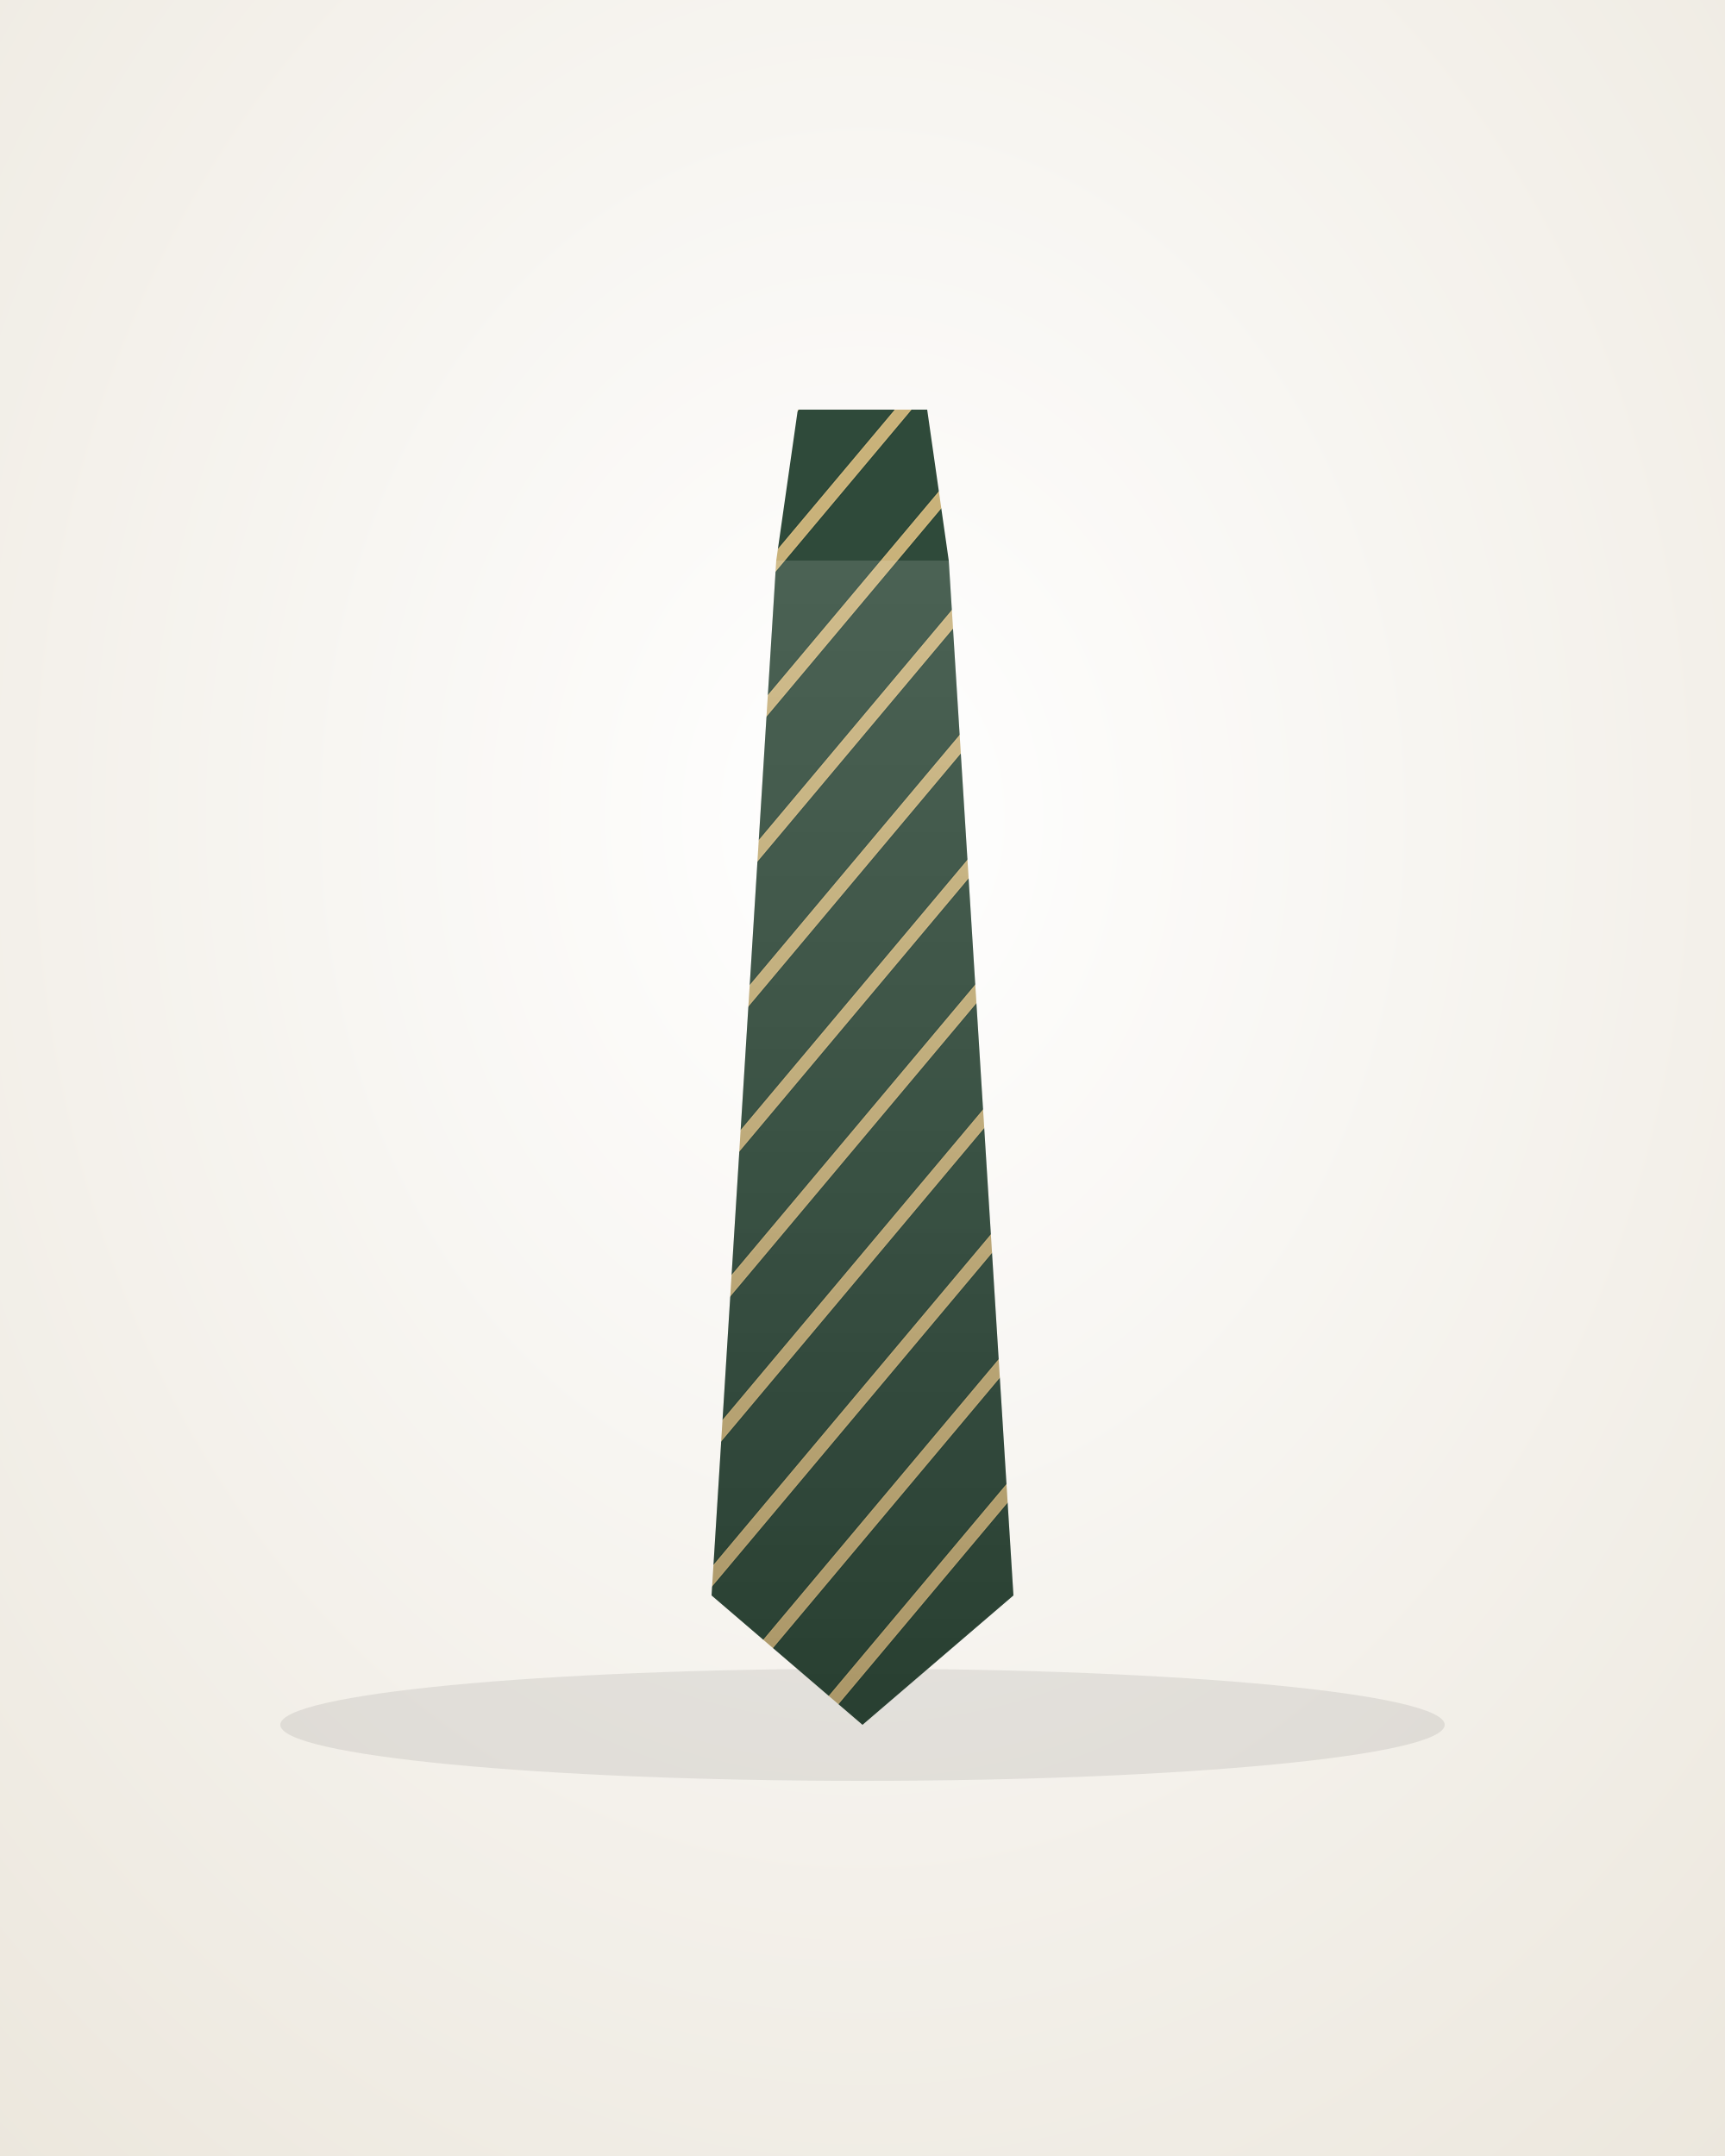
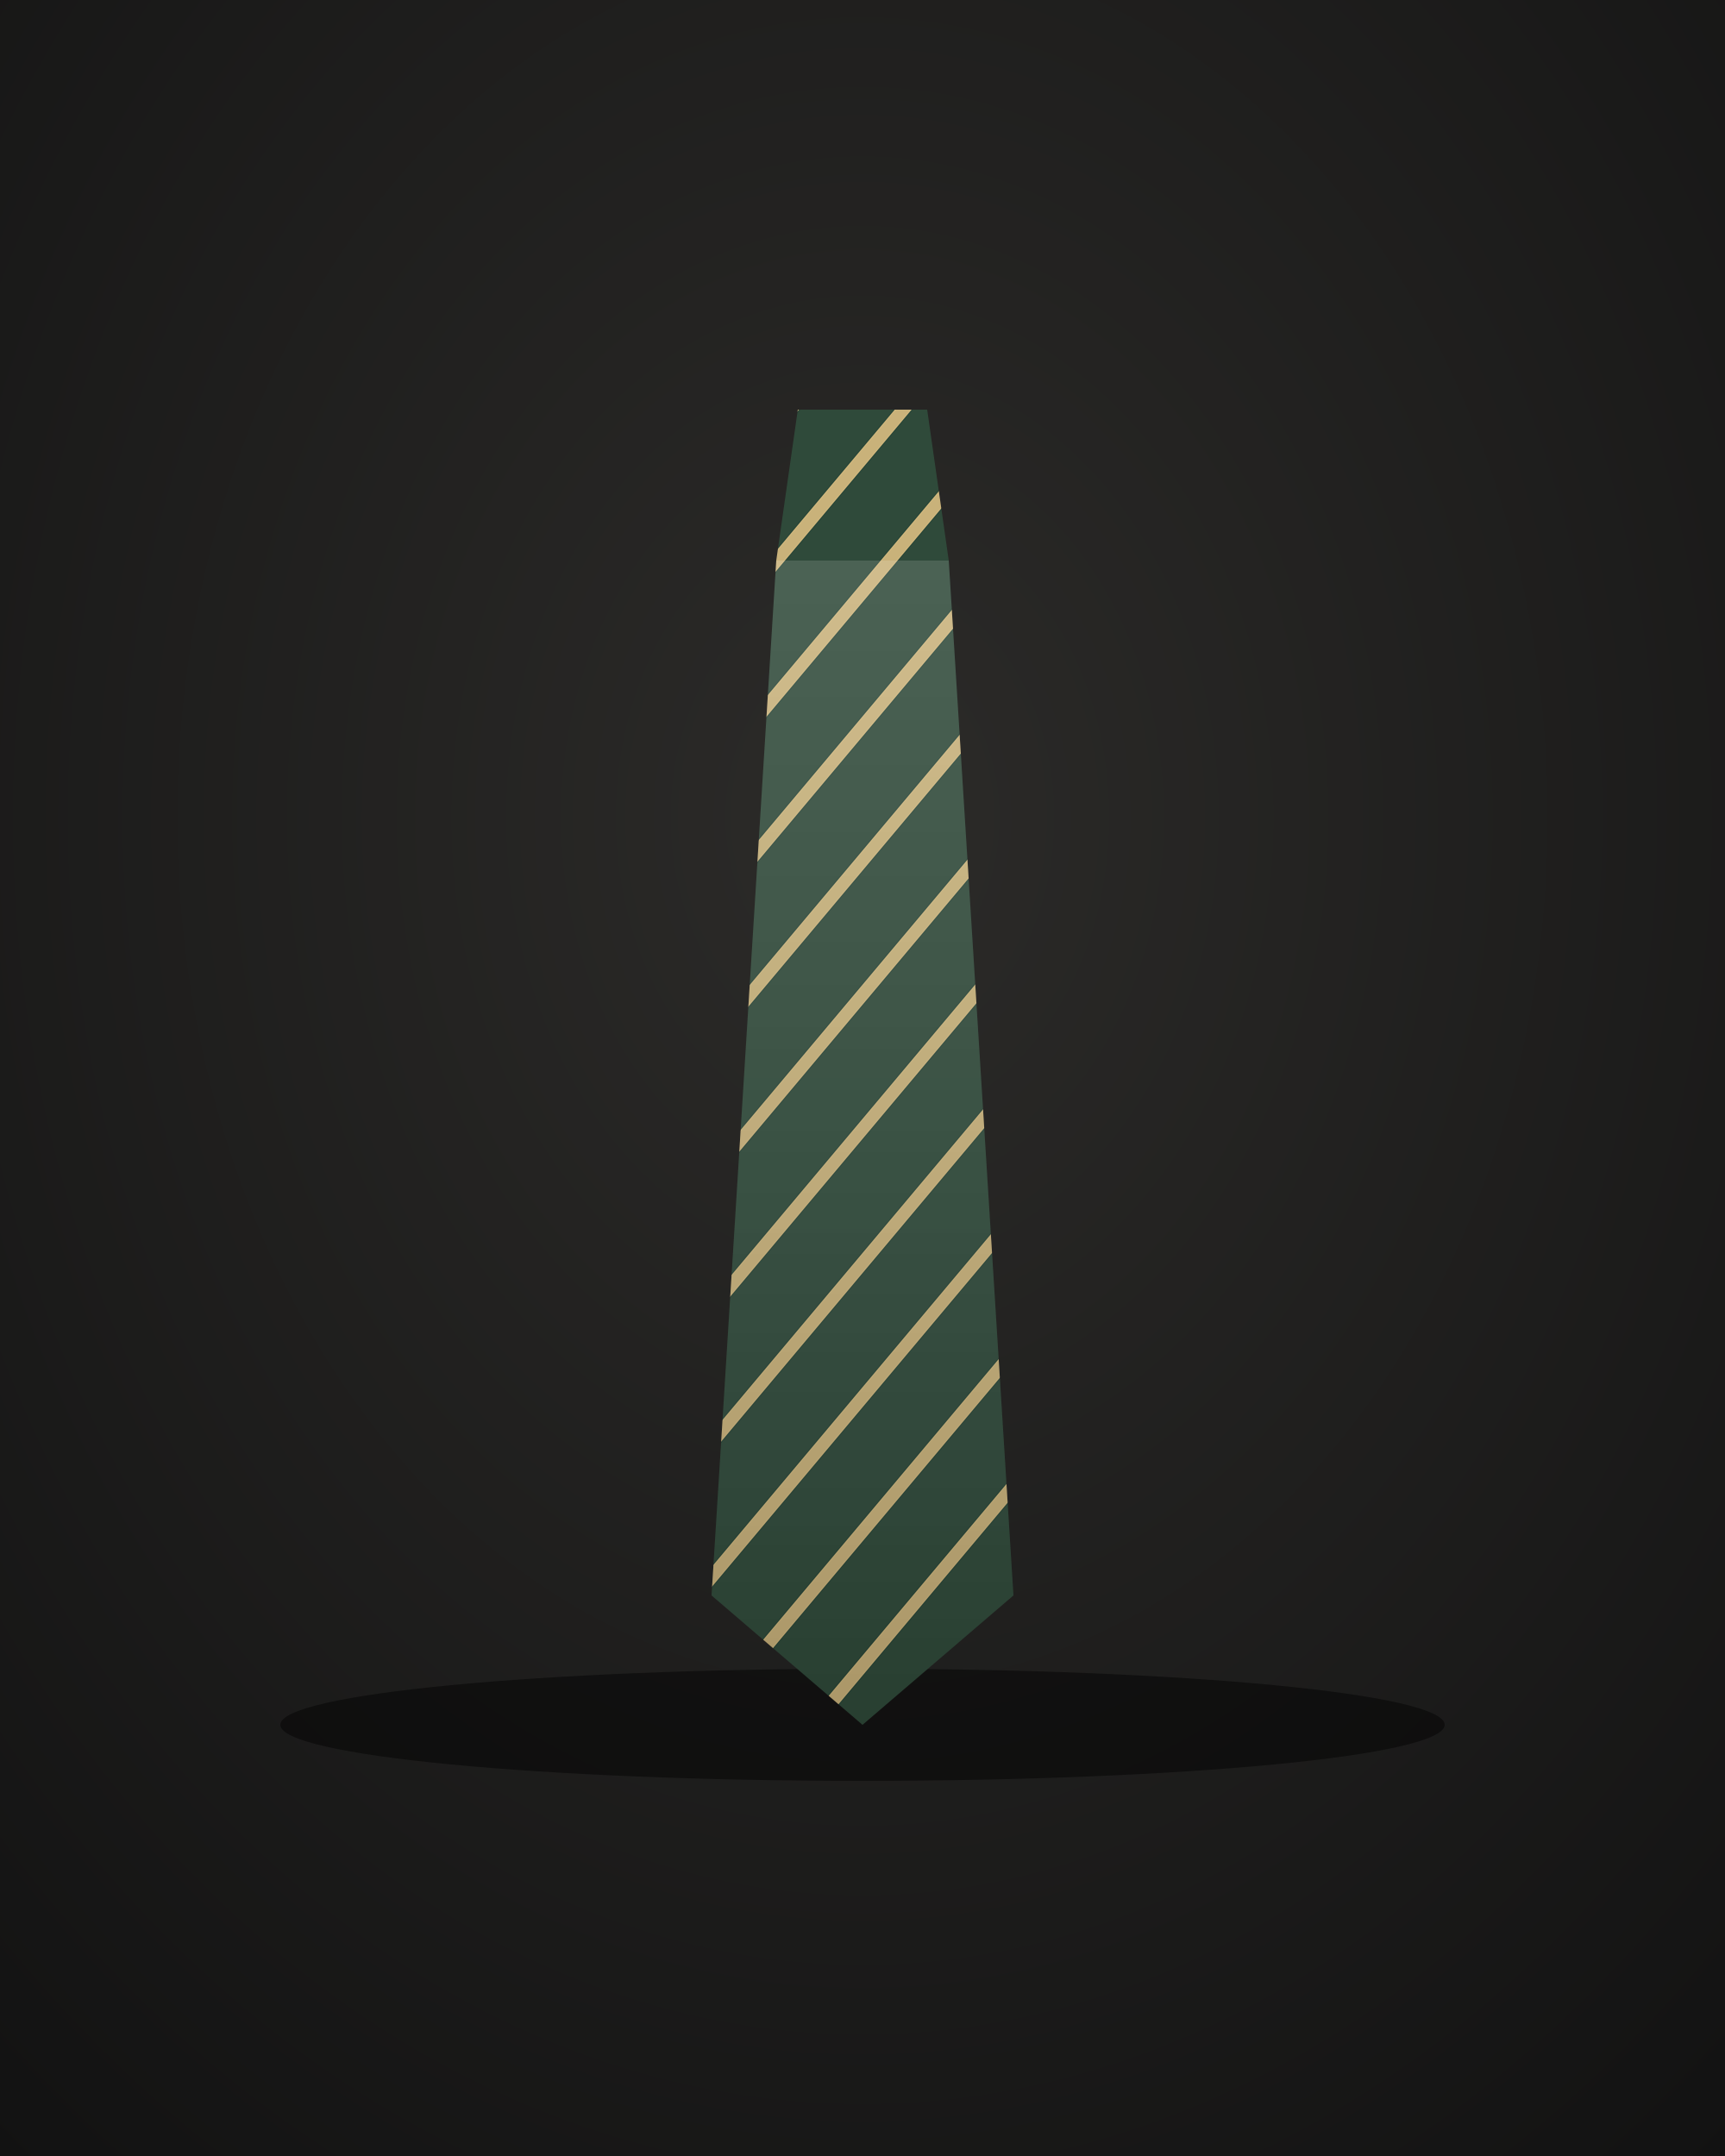
<svg xmlns="http://www.w3.org/2000/svg" viewBox="0 0 800 1000">
  <defs>
    <radialGradient id="bg" cx="0.5" cy="0.38" r="0.8">
-       <stop offset="0" stop-color="#ffffff" />
-       <stop offset="1" stop-color="#ece7dd" />
+       <stop offset="0" stop-color="#2c2b29" />
+       <stop offset="1" stop-color="#121212" />
    </radialGradient>
    <linearGradient id="sh" x1="0" y1="0" x2="0" y2="1">
      <stop offset="0" stop-color="#fff" stop-opacity="0.22" />
      <stop offset="1" stop-color="#000" stop-opacity="0.25" />
    </linearGradient>
  </defs>
  <rect width="800" height="1000" fill="url(#bg)" />
-   <ellipse cx="400" cy="800" rx="270" ry="26" fill="#000" opacity="0.08" />
+   <ellipse cx="400" cy="800" rx="270" ry="26" fill="#000" opacity="0.45" />
  <defs>
    <pattern id="tp" width="40" height="40" patternUnits="userSpaceOnUse" patternTransform="rotate(40)">
      <rect width="40" height="40" fill="#2f4a3a" />
      <rect width="6" height="40" fill="#c9b27a" />
    </pattern>
  </defs>
  <path d="M370 190 L430 190 L440 260 L360 260 Z" fill="url(#tp)" />
  <path d="M360 260 L440 260 L470 740 L400 800 L330 740 Z" fill="url(#tp)" />
  <path d="M360 260 L440 260 L470 740 L400 800 L330 740 Z" fill="url(#sh)" opacity="0.6" />
</svg>
